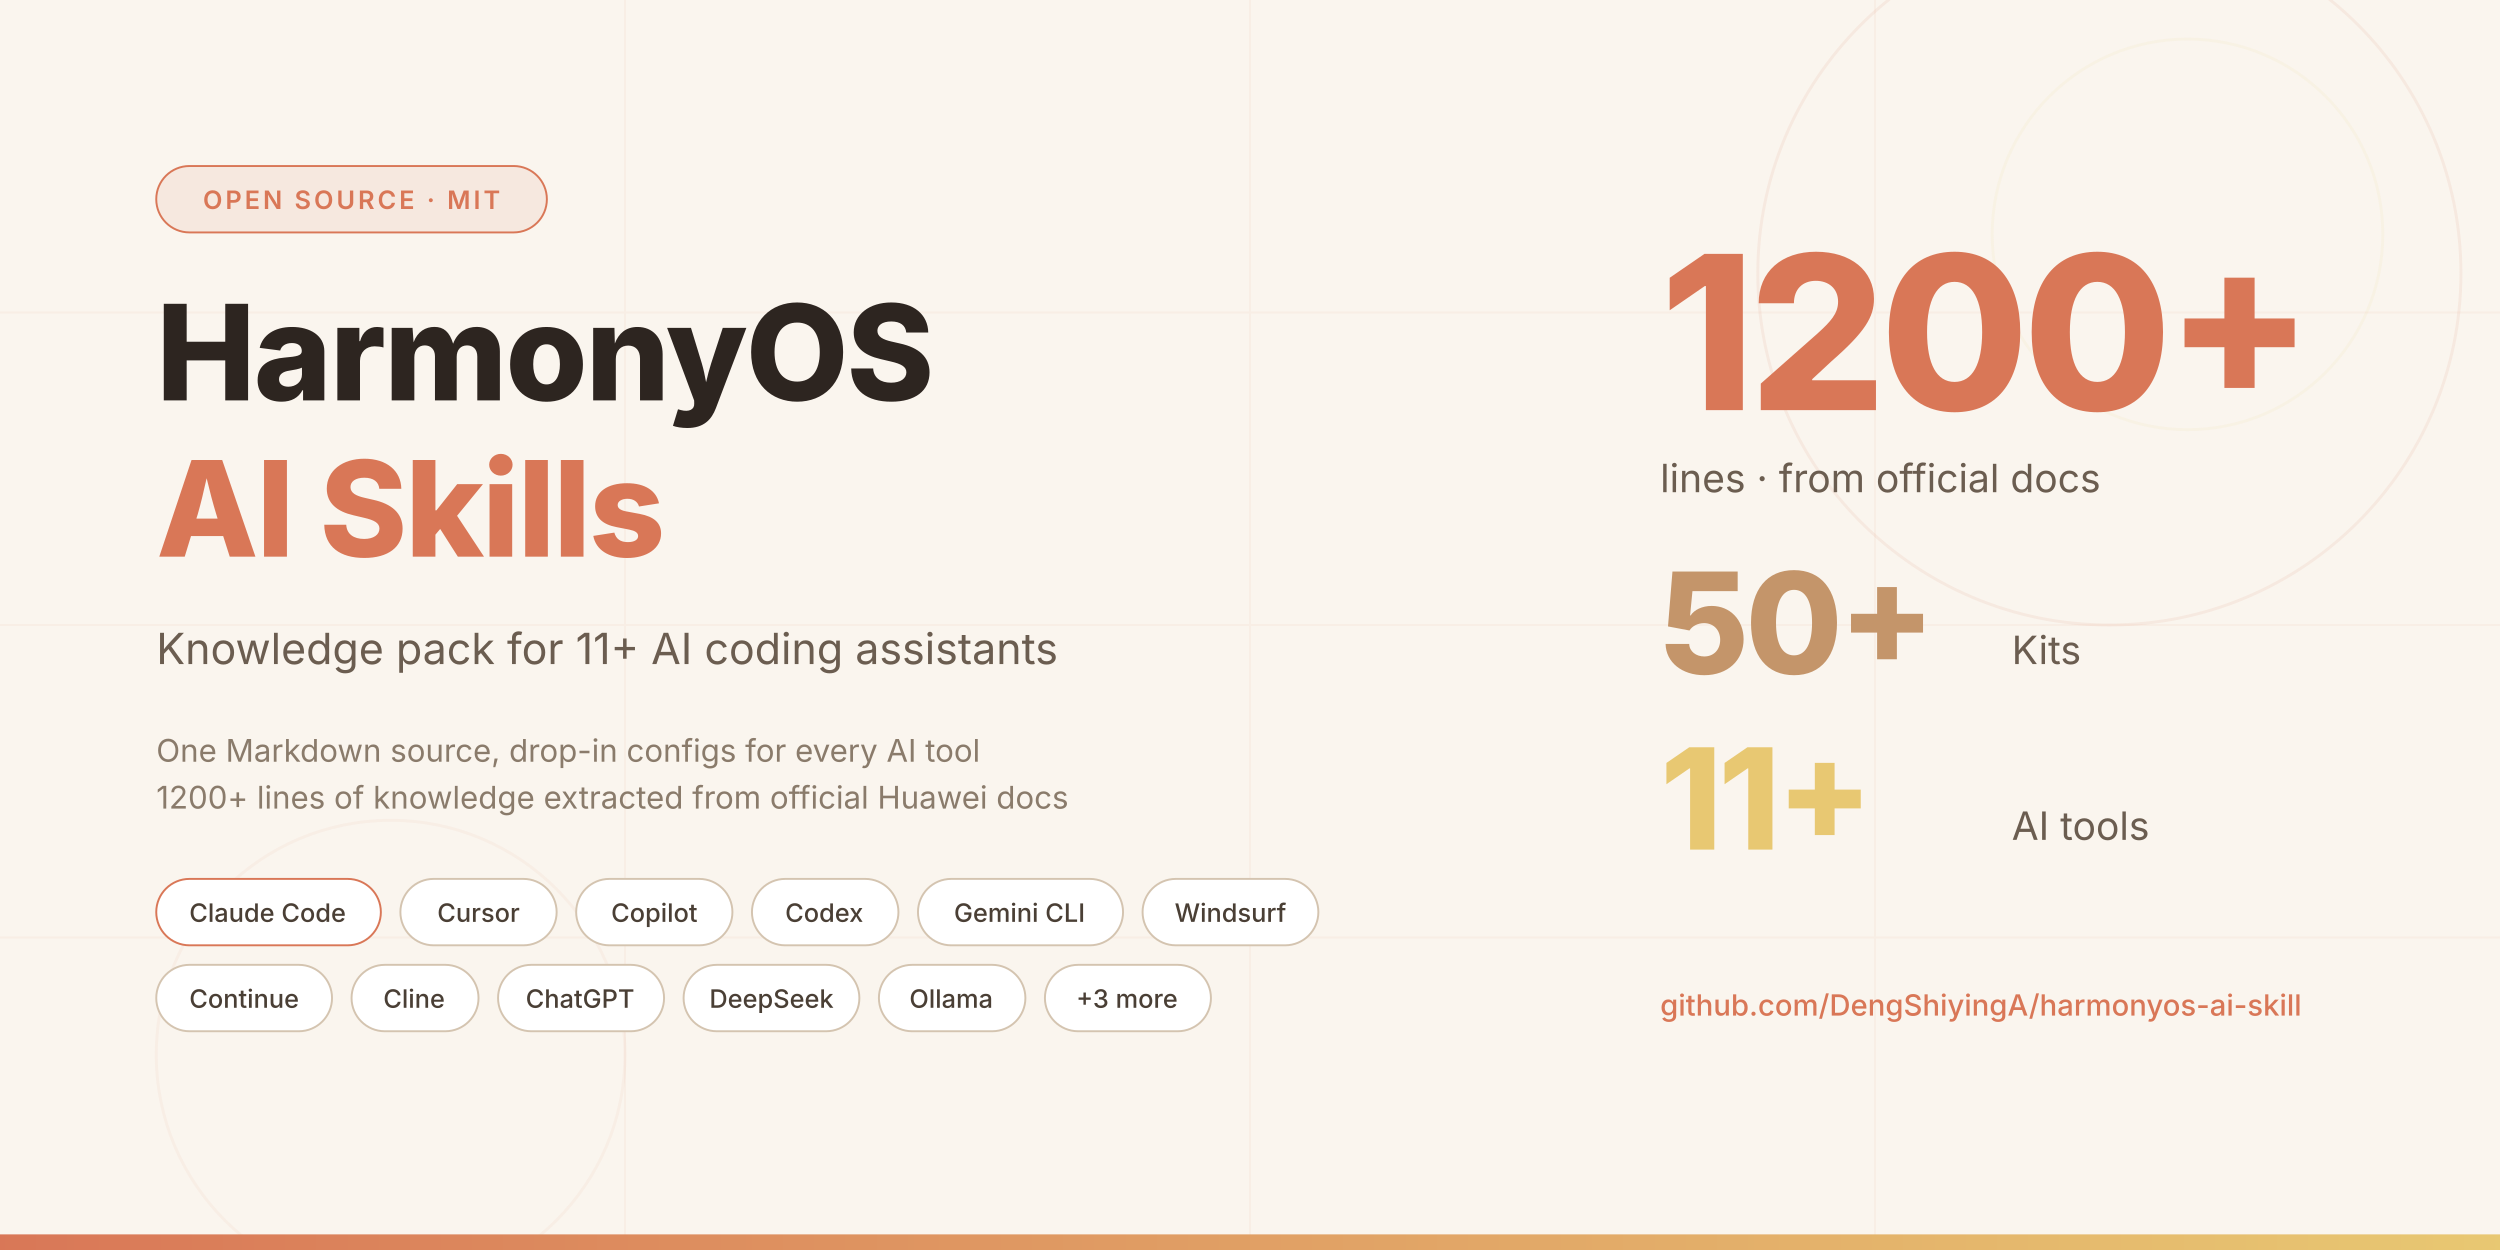
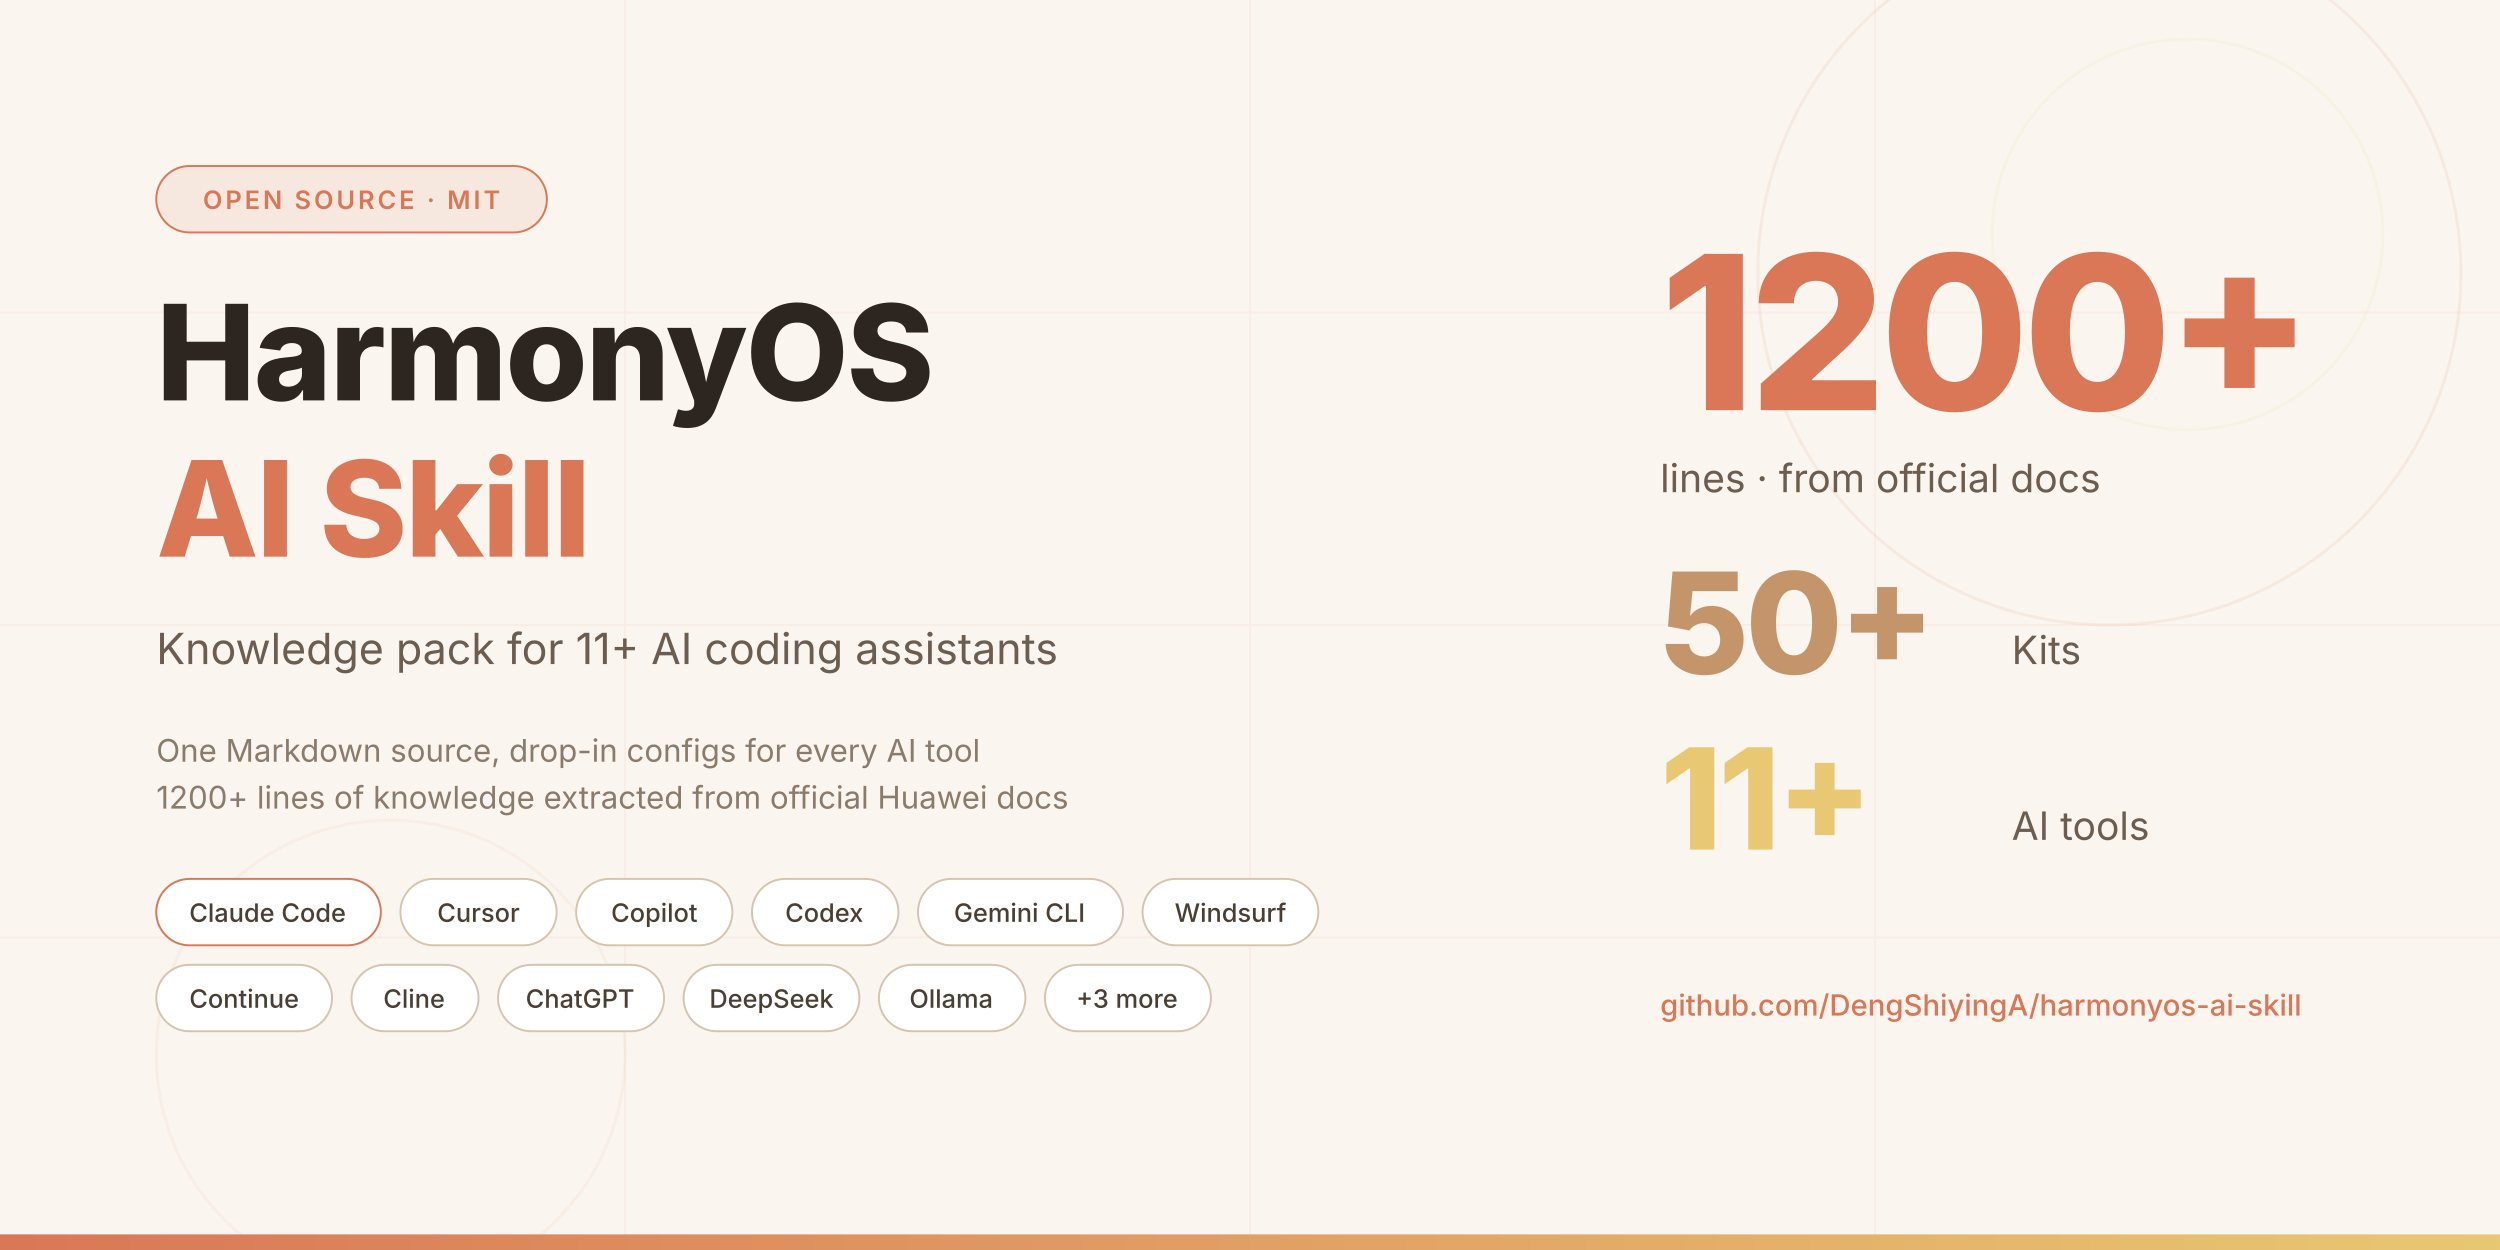
<svg xmlns="http://www.w3.org/2000/svg" viewBox="0 0 1280 640" font-family="-apple-system, 'PingFang SC', 'Söhne', 'Microsoft YaHei', sans-serif">
  <defs>
    <linearGradient id="warm" x1="0%" y1="0%" x2="100%" y2="0%">
      <stop offset="0%" stop-color="#D97757" />
      <stop offset="100%" stop-color="#E8C872" />
    </linearGradient>
  </defs>
  <rect width="1280" height="640" fill="#FAF5EE" />
  <g opacity="0.06" stroke="#D97757" stroke-width="1">
    <line x1="0" y1="160" x2="1280" y2="160" />
    <line x1="0" y1="320" x2="1280" y2="320" />
    <line x1="0" y1="480" x2="1280" y2="480" />
    <line x1="320" y1="0" x2="320" y2="640" />
    <line x1="640" y1="0" x2="640" y2="640" />
    <line x1="960" y1="0" x2="960" y2="640" />
  </g>
  <circle cx="1080" cy="140" r="180" fill="none" stroke="#D97757" stroke-width="1.5" opacity="0.1" />
  <circle cx="1120" cy="120" r="100" fill="none" stroke="#E8C872" stroke-width="1.5" opacity="0.08" />
  <circle cx="200" cy="540" r="120" fill="none" stroke="#D97757" stroke-width="1.5" opacity="0.06" />
  <rect x="80" y="85" width="200" height="34" rx="17" fill="rgba(217,119,87,0.1)" stroke="#D97757" stroke-width="1" />
  <text x="180" y="107" font-size="13" font-weight="600" fill="#D97757" text-anchor="middle" letter-spacing="1.5">OPEN SOURCE · MIT</text>
  <text x="80" y="205" font-size="68" font-weight="800" fill="#2d2520" letter-spacing="-1">HarmonyOS</text>
-   <text x="80" y="285" font-size="68" font-weight="800" fill="#D97757" letter-spacing="-1">AI Skills</text>
+   <text x="80" y="285" font-size="68" font-weight="800" fill="#D97757" letter-spacing="-1">AI Skill</text>
  <text x="80" y="340" font-size="22" font-weight="400" fill="#6b5d50">Knowledge pack for 11+ AI coding assistants</text>
  <text x="80" y="390" font-size="16" fill="#8a7b6b">One Markdown source, drop-in configs for every AI tool</text>
  <text x="80" y="414" font-size="16" fill="#8a7b6b">1200+ lines of knowledge extracted from official Huawei docs</text>
  <g font-size="13" font-weight="500" fill="#4a3f35">
    <rect x="80" y="450" width="115" height="34" rx="17" fill="#fff" stroke="#D97757" stroke-width="1" />
    <text x="137" y="472" text-anchor="middle">Claude Code</text>
    <rect x="205" y="450" width="80" height="34" rx="17" fill="#fff" stroke="#d4c4b0" stroke-width="1" />
    <text x="245" y="472" text-anchor="middle">Cursor</text>
    <rect x="295" y="450" width="80" height="34" rx="17" fill="#fff" stroke="#d4c4b0" stroke-width="1" />
    <text x="335" y="472" text-anchor="middle">Copilot</text>
    <rect x="385" y="450" width="75" height="34" rx="17" fill="#fff" stroke="#d4c4b0" stroke-width="1" />
    <text x="422" y="472" text-anchor="middle">Codex</text>
    <rect x="470" y="450" width="105" height="34" rx="17" fill="#fff" stroke="#d4c4b0" stroke-width="1" />
    <text x="522" y="472" text-anchor="middle">Gemini CLI</text>
    <rect x="585" y="450" width="90" height="34" rx="17" fill="#fff" stroke="#d4c4b0" stroke-width="1" />
    <text x="630" y="472" text-anchor="middle">Windsurf</text>
  </g>
  <g font-size="13" font-weight="500" fill="#4a3f35">
    <rect x="80" y="494" width="90" height="34" rx="17" fill="#fff" stroke="#d4c4b0" stroke-width="1" />
    <text x="125" y="516" text-anchor="middle">Continue</text>
    <rect x="180" y="494" width="65" height="34" rx="17" fill="#fff" stroke="#d4c4b0" stroke-width="1" />
    <text x="212" y="516" text-anchor="middle">Cline</text>
    <rect x="255" y="494" width="85" height="34" rx="17" fill="#fff" stroke="#d4c4b0" stroke-width="1" />
    <text x="297" y="516" text-anchor="middle">ChatGPT</text>
    <rect x="350" y="494" width="90" height="34" rx="17" fill="#fff" stroke="#d4c4b0" stroke-width="1" />
    <text x="395" y="516" text-anchor="middle">DeepSeek</text>
    <rect x="450" y="494" width="75" height="34" rx="17" fill="#fff" stroke="#d4c4b0" stroke-width="1" />
    <text x="487" y="516" text-anchor="middle">Ollama</text>
    <rect x="535" y="494" width="85" height="34" rx="17" fill="#fff" stroke="#d4c4b0" stroke-width="1" />
    <text x="577" y="516" text-anchor="middle">+3 more</text>
  </g>
  <text x="850" y="210" font-size="110" font-weight="800" fill="#D97757" letter-spacing="-3">1200+</text>
  <text x="850" y="252" font-size="20" fill="#6b5d50">lines · from official docs</text>
  <text x="850" y="345" font-size="72" font-weight="800" fill="#c4956a" letter-spacing="-2">50+</text>
  <text x="1030" y="340" font-size="20" fill="#6b5d50">Kits</text>
  <text x="850" y="435" font-size="72" font-weight="800" fill="#E8C872" letter-spacing="-2">11+</text>
  <text x="1030" y="430" font-size="20" fill="#6b5d50">AI tools</text>
  <text x="850" y="520" font-size="15" font-weight="500" fill="#D97757">github.com/DengShiyingA/harmonyos-ai-skill</text>
  <rect x="0" y="632" width="1280" height="8" fill="url(#warm)" />
</svg>
